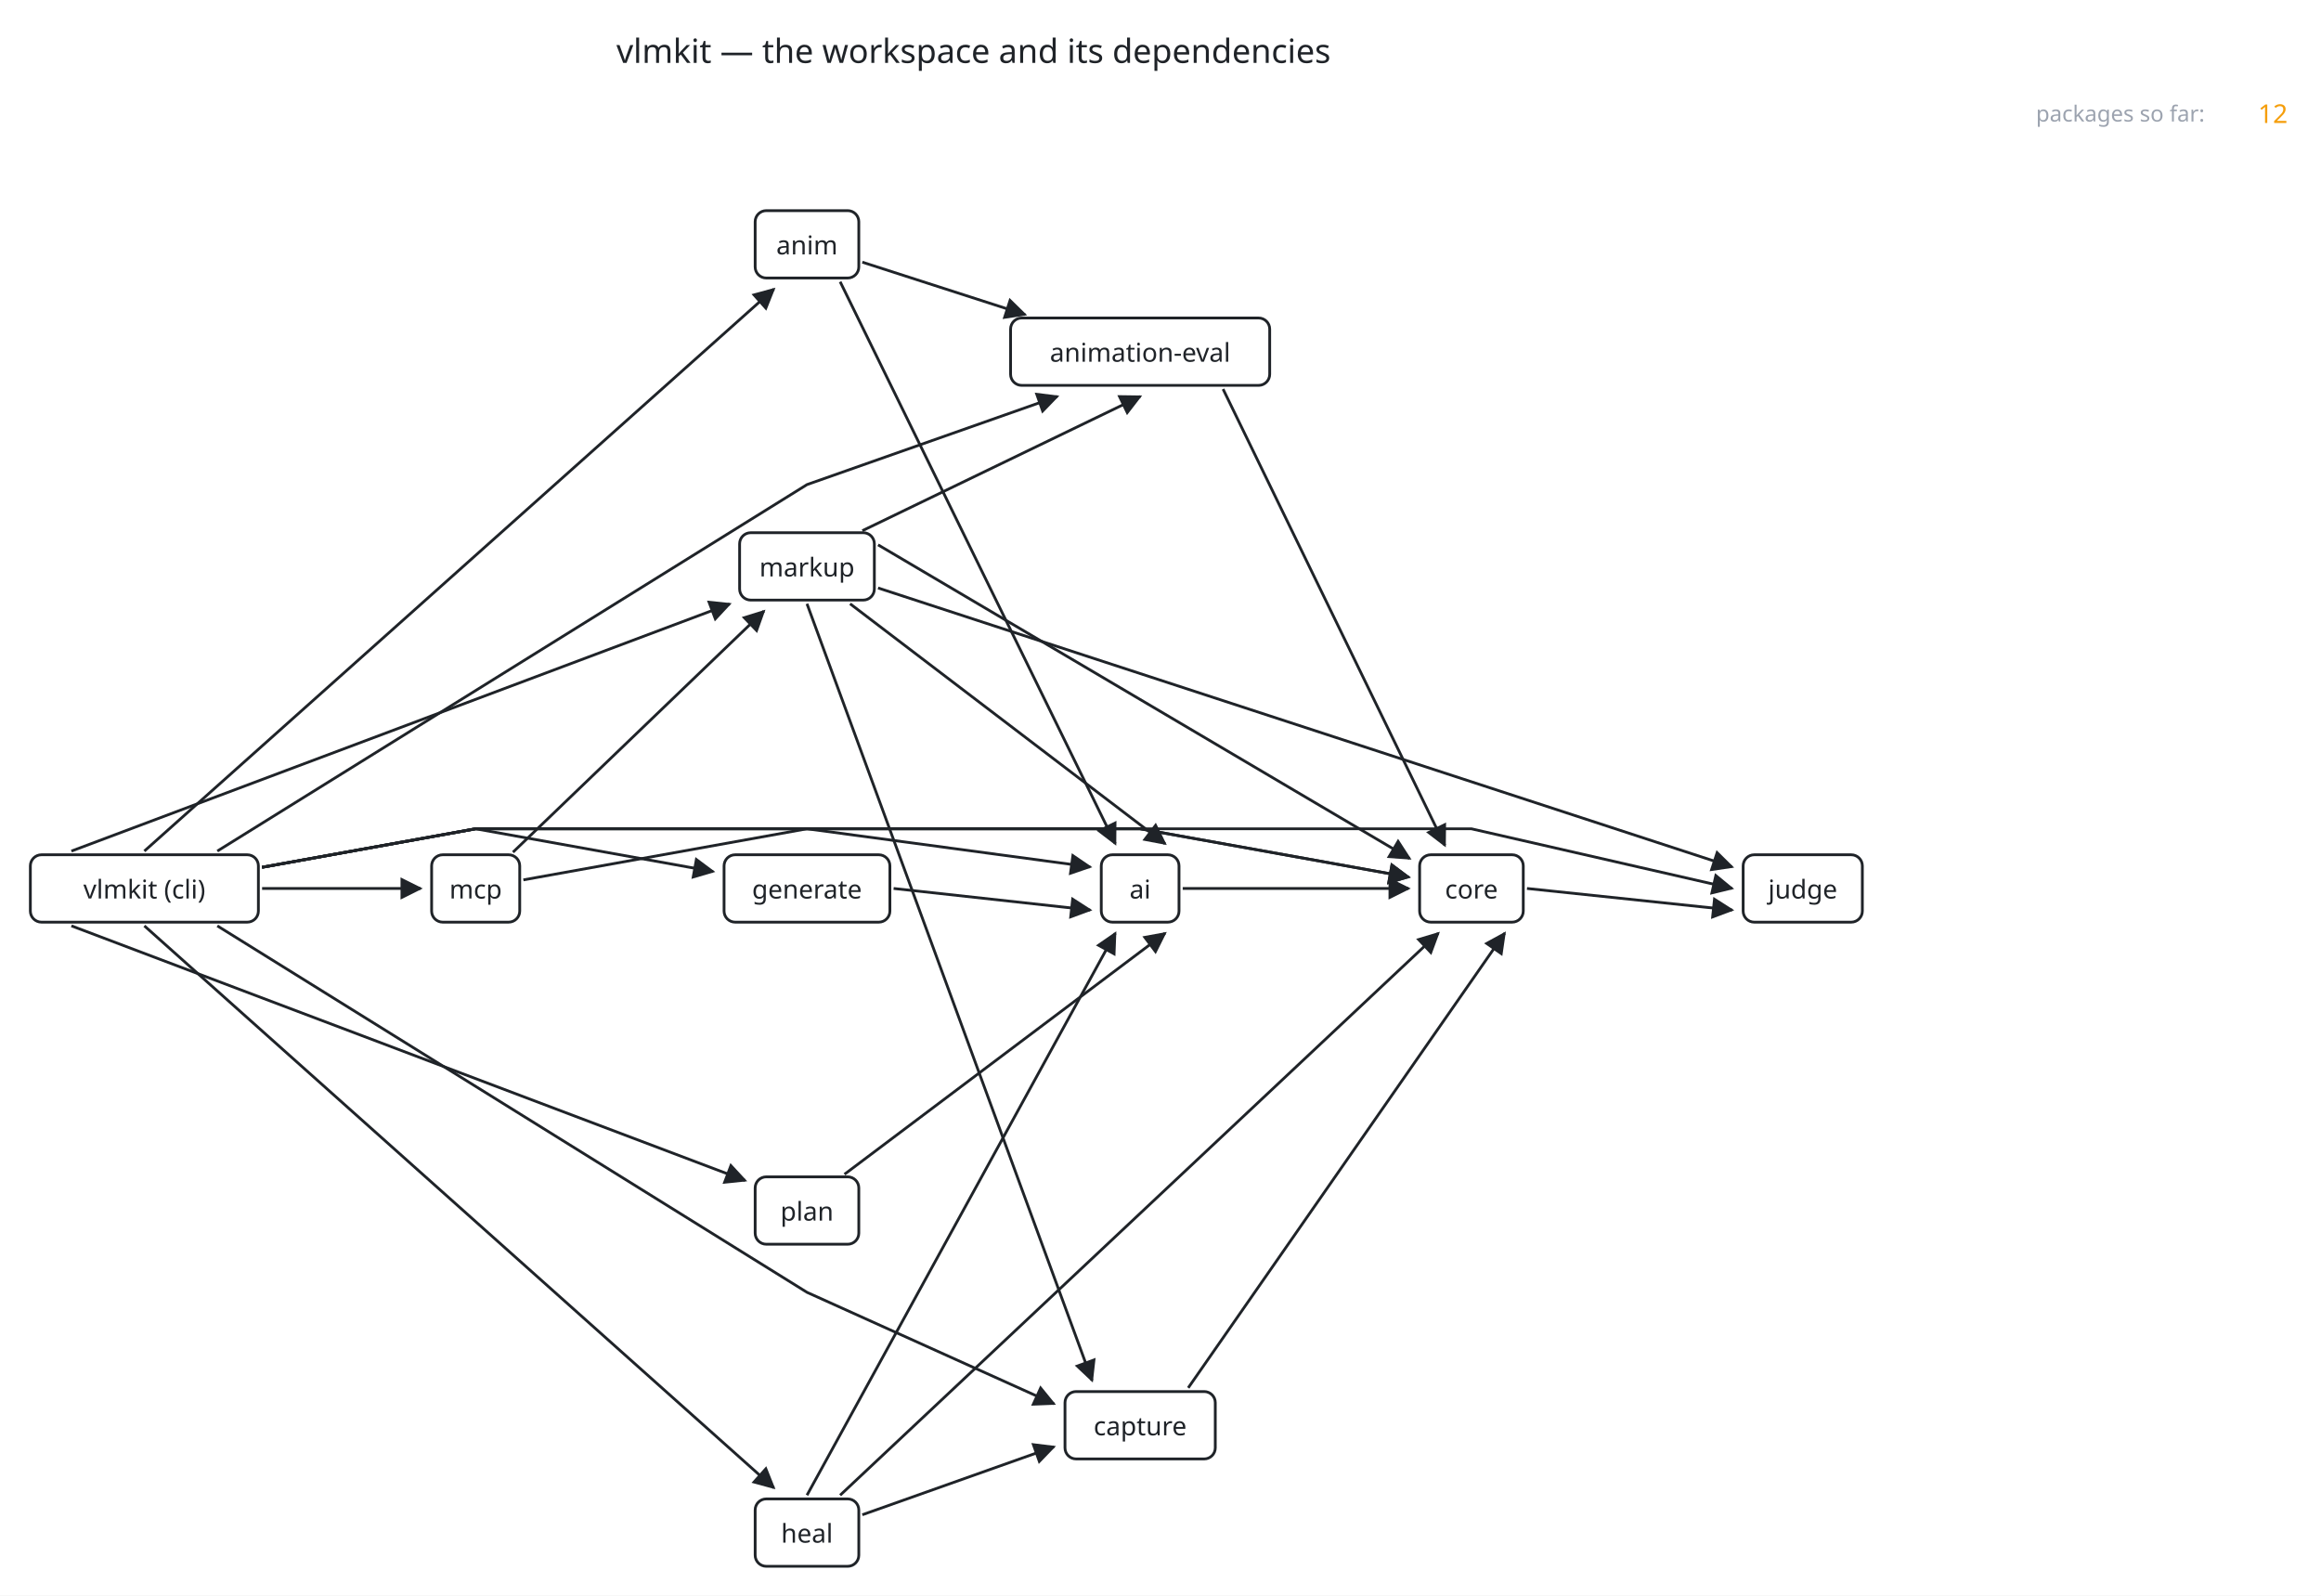
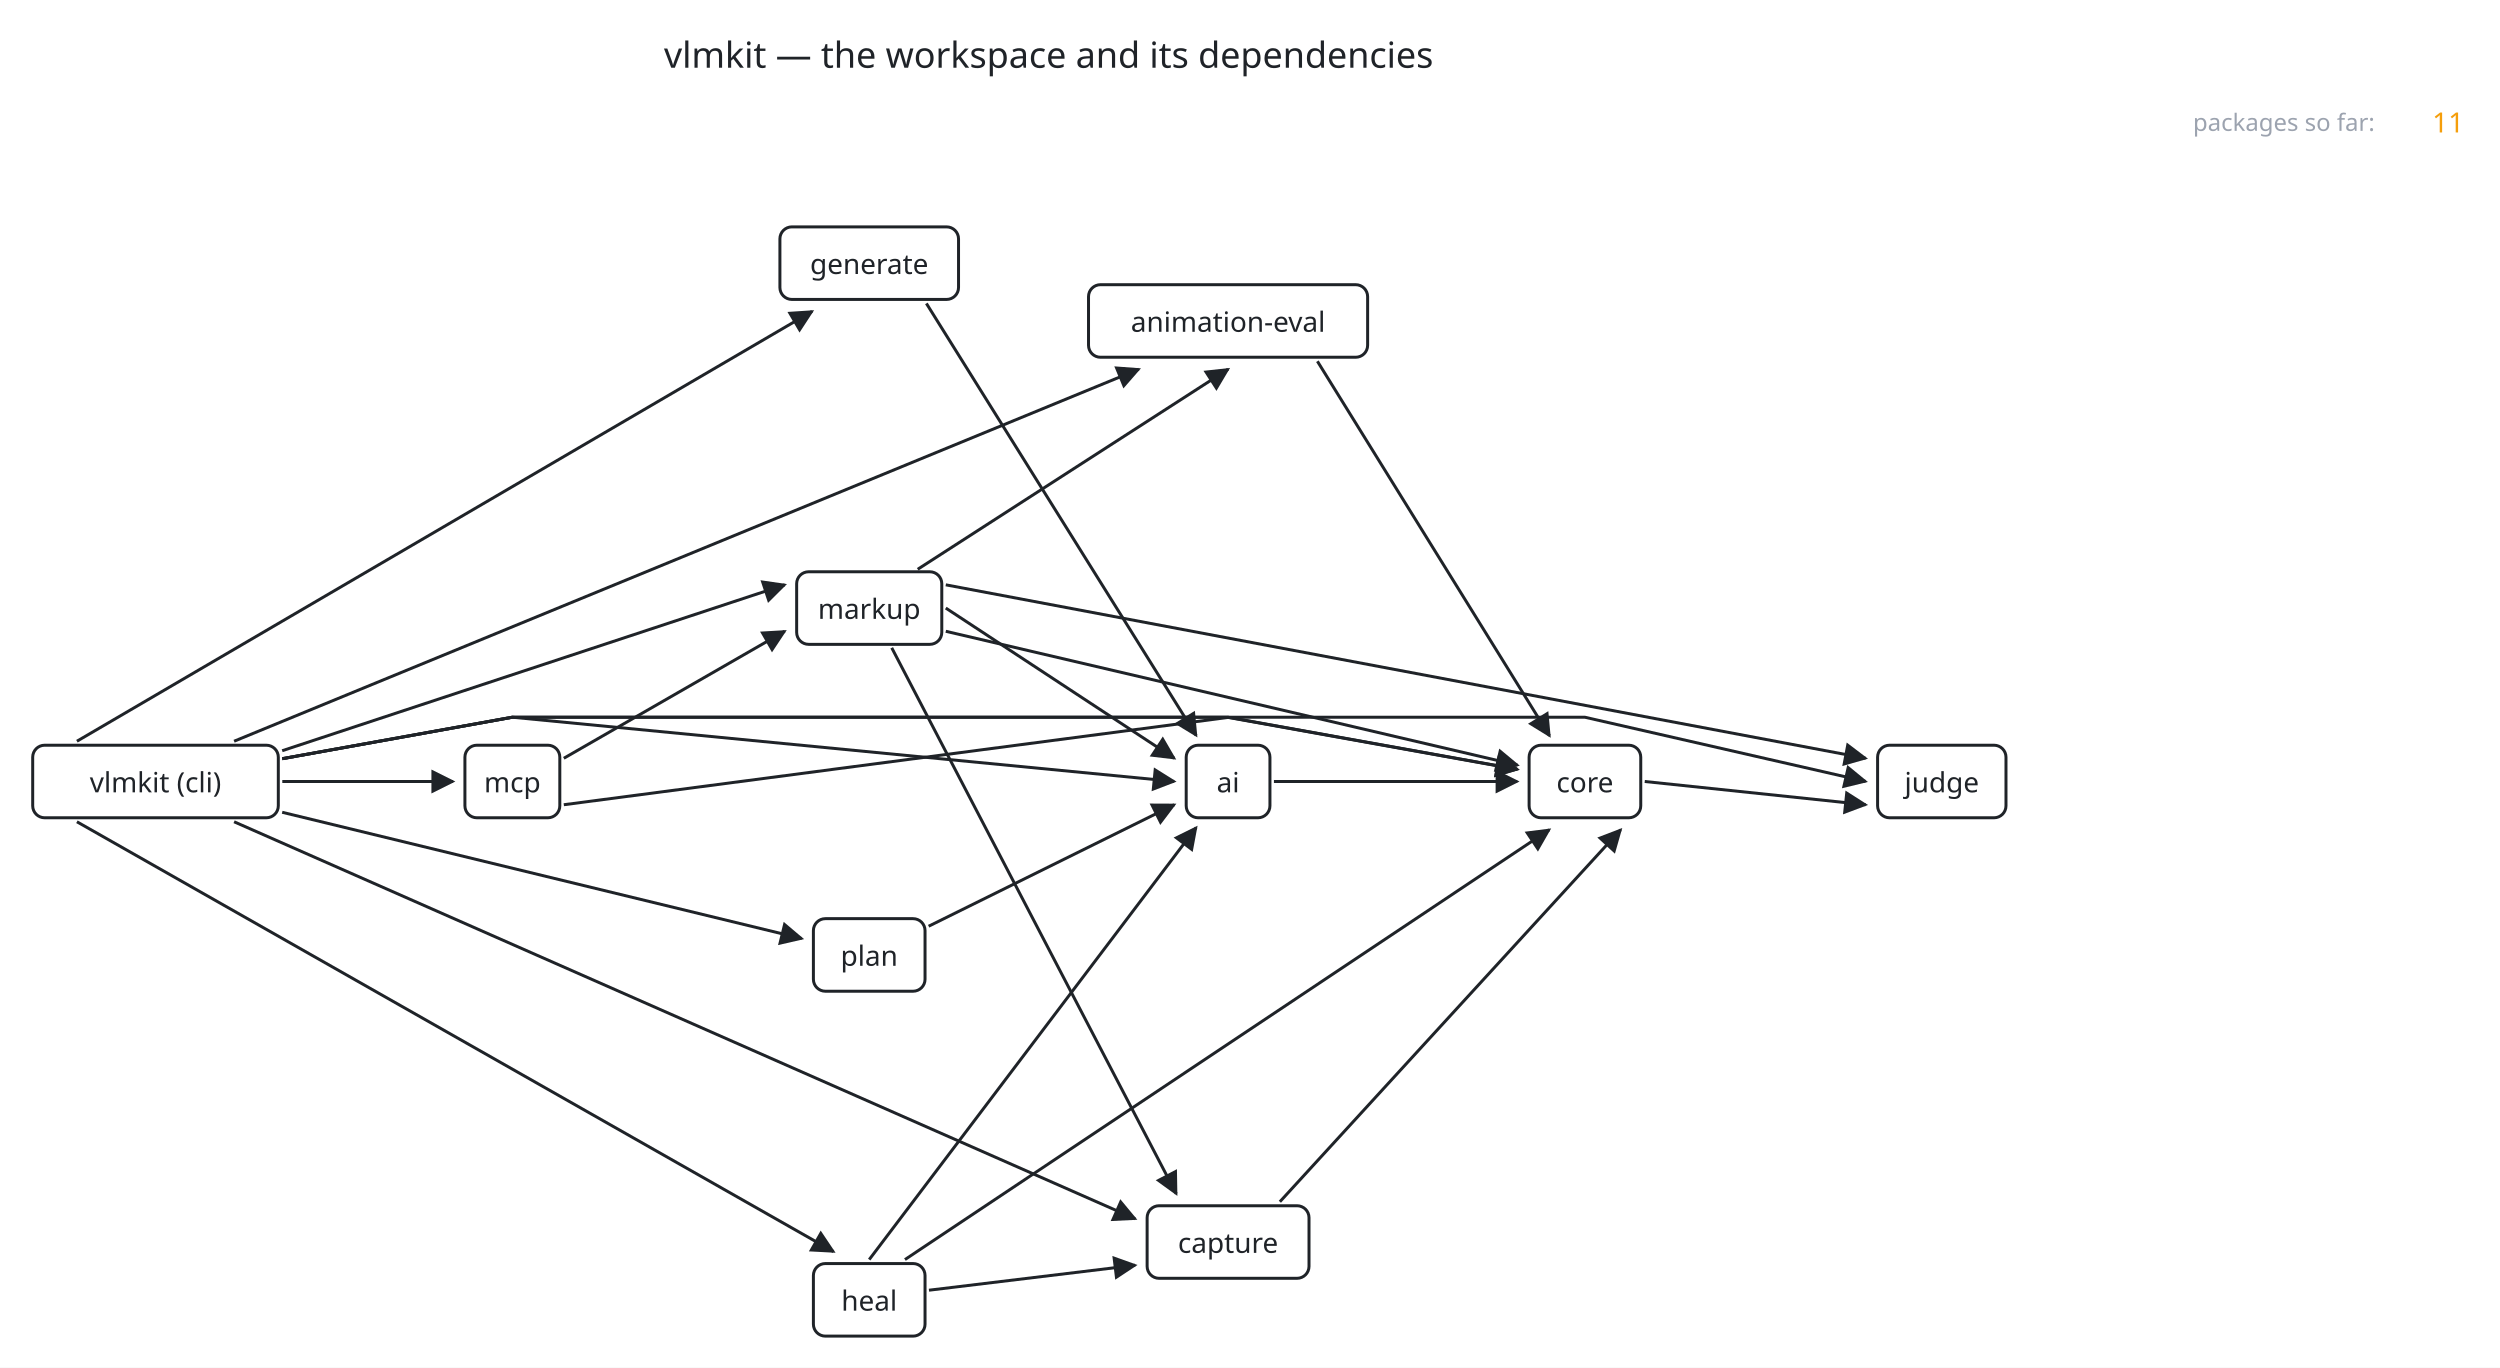
- <svg xmlns="http://www.w3.org/2000/svg" viewBox="32 -5 1254 862" width="1254" height="862" data-t="5460" data-duration="5460">
+ <svg xmlns="http://www.w3.org/2000/svg" viewBox="32 -5 1254 686" width="1254" height="686" data-t="5460" data-duration="5460">
  <defs>
    <marker id="arrow-1f2328" viewBox="0 0 10 10" refX="9" refY="5" markerWidth="8" markerHeight="8" orient="auto-start-reverse">
      <path d="M 0 0 L 10 5 L 0 10 z" fill="#1f2328" />
    </marker>
  </defs>
-   <rect x="32" y="-5" width="1254" height="862" fill="#ffffff" />
+   <rect x="32" y="-5" width="1254" height="686" fill="#ffffff" />
  <g id="title" data-shape="text" transform="translate(558 22)">
    <text font-size="18" fill="#1f2328" text-anchor="middle" dominant-baseline="central" font-family="system-ui, sans-serif">
      <tspan x="0" y="0">vlmkit — the workspace and its dependencies</tspan>
    </text>
  </g>
-   <g id="edge-0" data-shape="path" transform="translate(173.57 463.56)">
-     <path d="M 0 0 L 115.4 -20.8 L 294.4 -20.8 L 447.4 -0.2" fill="none" stroke="#1f2328" stroke-width="1.5" marker-end="url(#arrow-1f2328)" />
+   <g id="edge-0" data-shape="path" transform="translate(173.57 375.56)">
+     <path d="M 0 0 L 115.4 -20.8 L 447.4 11.4" fill="none" stroke="#1f2328" stroke-width="1.5" marker-end="url(#arrow-1f2328)" />
  </g>
  <g id="edge-1" data-shape="arrow" transform="translate(0 0)">
-     <line x1="110" y1="454.8" x2="450.08" y2="151.2" stroke="#1f2328" stroke-width="1.5" fill="none" marker-end="url(#arrow-1f2328)" />
+     <line x1="149.42" y1="366.8" x2="603.2" y2="180.2" stroke="#1f2328" stroke-width="1.5" fill="none" marker-end="url(#arrow-1f2328)" />
  </g>
-   <g id="edge-2" data-shape="path" transform="translate(149.42 454.8)">
-     <path d="M 0 0 L 318.6 -198 L 453.8 -245.6" fill="none" stroke="#1f2328" stroke-width="1.5" marker-end="url(#arrow-1f2328)" />
+   <g id="edge-2" data-shape="arrow" transform="translate(0 0)">
+     <line x1="149.42" y1="407.2" x2="601.4" y2="606.35" stroke="#1f2328" stroke-width="1.5" fill="none" marker-end="url(#arrow-1f2328)" />
  </g>
-   <g id="edge-3" data-shape="path" transform="translate(149.42 495.2)">
-     <path d="M 0 0 L 318.6 198 L 452 258.2" fill="none" stroke="#1f2328" stroke-width="1.5" marker-end="url(#arrow-1f2328)" />
+   <g id="edge-3" data-shape="path" transform="translate(173.57 375.56)">
+     <path d="M 0 0 L 115.4 -20.8 L 474.4 -20.8 L 619.5 5.3" fill="none" stroke="#1f2328" stroke-width="1.5" marker-end="url(#arrow-1f2328)" />
  </g>
-   <g id="edge-4" data-shape="path" transform="translate(173.57 463.56)">
-     <path d="M 0 0 L 115.4 -20.8 L 294.4 -20.8 L 474.4 -20.8 L 619.5 5.3" fill="none" stroke="#1f2328" stroke-width="1.5" marker-end="url(#arrow-1f2328)" />
+   <g id="edge-4" data-shape="arrow" transform="translate(0 0)">
+     <line x1="70.58" y1="366.8" x2="439.33" y2="151.2" stroke="#1f2328" stroke-width="1.5" fill="none" marker-end="url(#arrow-1f2328)" />
  </g>
-   <g id="edge-5" data-shape="path" transform="translate(173.57 463.56)">
-     <path d="M 0 0 L 115.4 -20.8 L 243.7 2.3" fill="none" stroke="#1f2328" stroke-width="1.5" marker-end="url(#arrow-1f2328)" />
+   <g id="edge-5" data-shape="arrow" transform="translate(0 0)">
+     <line x1="70.58" y1="407.2" x2="450.08" y2="622.8" stroke="#1f2328" stroke-width="1.5" fill="none" marker-end="url(#arrow-1f2328)" />
  </g>
-   <g id="edge-6" data-shape="arrow" transform="translate(0 0)">
-     <line x1="110" y1="495.2" x2="450.08" y2="798.8" stroke="#1f2328" stroke-width="1.5" fill="none" marker-end="url(#arrow-1f2328)" />
+   <g id="edge-6" data-shape="path" transform="translate(173.57 375.56)">
+     <path d="M 0 0 L 115.4 -20.8 L 474.4 -20.8 L 653.4 -20.8 L 794.2 11.4" fill="none" stroke="#1f2328" stroke-width="1.5" marker-end="url(#arrow-1f2328)" />
  </g>
-   <g id="edge-7" data-shape="path" transform="translate(173.57 463.56)">
-     <path d="M 0 0 L 115.4 -20.8 L 294.4 -20.8 L 474.4 -20.8 L 653.4 -20.8 L 794.2 11.4" fill="none" stroke="#1f2328" stroke-width="1.5" marker-end="url(#arrow-1f2328)" />
+   <g id="edge-7" data-shape="arrow" transform="translate(0 0)">
+     <line x1="173.54" y1="371.56" x2="425.6" y2="288.35" stroke="#1f2328" stroke-width="1.5" fill="none" marker-end="url(#arrow-1f2328)" />
  </g>
  <g id="edge-8" data-shape="arrow" transform="translate(0 0)">
-     <line x1="70.58" y1="454.8" x2="426.2" y2="321.31" stroke="#1f2328" stroke-width="1.5" fill="none" marker-end="url(#arrow-1f2328)" />
+     <line x1="173.6" y1="387" x2="259.2" y2="387" stroke="#1f2328" stroke-width="1.5" fill="none" marker-end="url(#arrow-1f2328)" />
  </g>
  <g id="edge-9" data-shape="arrow" transform="translate(0 0)">
-     <line x1="173.6" y1="475" x2="259.2" y2="475" stroke="#1f2328" stroke-width="1.5" fill="none" marker-end="url(#arrow-1f2328)" />
+     <line x1="173.54" y1="402.44" x2="434.17" y2="465.78" stroke="#1f2328" stroke-width="1.5" fill="none" marker-end="url(#arrow-1f2328)" />
  </g>
  <g id="edge-10" data-shape="arrow" transform="translate(0 0)">
-     <line x1="70.58" y1="495.2" x2="434.6" y2="632.77" stroke="#1f2328" stroke-width="1.5" fill="none" marker-end="url(#arrow-1f2328)" />
+     <line x1="671" y1="387" x2="793" y2="387" stroke="#1f2328" stroke-width="1.5" fill="none" marker-end="url(#arrow-1f2328)" />
  </g>
  <g id="edge-11" data-shape="arrow" transform="translate(0 0)">
-     <line x1="671" y1="475" x2="793" y2="475" stroke="#1f2328" stroke-width="1.5" fill="none" marker-end="url(#arrow-1f2328)" />
+     <line x1="692.8" y1="176.2" x2="809.22" y2="364.06" stroke="#1f2328" stroke-width="1.5" fill="none" marker-end="url(#arrow-1f2328)" />
  </g>
  <g id="edge-12" data-shape="arrow" transform="translate(0 0)">
-     <line x1="485.92" y1="147.2" x2="634.56" y2="450.8" stroke="#1f2328" stroke-width="1.5" fill="none" marker-end="url(#arrow-1f2328)" />
+     <line x1="673.98" y1="597.8" x2="844.92" y2="411.2" stroke="#1f2328" stroke-width="1.5" fill="none" marker-end="url(#arrow-1f2328)" />
  </g>
  <g id="edge-13" data-shape="arrow" transform="translate(0 0)">
-     <line x1="497.9" y1="136.64" x2="585.81" y2="164.96" stroke="#1f2328" stroke-width="1.5" fill="none" marker-end="url(#arrow-1f2328)" />
+     <line x1="857" y1="387" x2="967.8" y2="398.65" stroke="#1f2328" stroke-width="1.5" fill="none" marker-end="url(#arrow-1f2328)" />
  </g>
  <g id="edge-14" data-shape="arrow" transform="translate(0 0)">
-     <line x1="692.8" y1="205.2" x2="812.61" y2="451.69" stroke="#1f2328" stroke-width="1.5" fill="none" marker-end="url(#arrow-1f2328)" />
+     <line x1="496.67" y1="147.2" x2="631.98" y2="363.87" stroke="#1f2328" stroke-width="1.5" fill="none" marker-end="url(#arrow-1f2328)" />
  </g>
  <g id="edge-15" data-shape="arrow" transform="translate(0 0)">
-     <line x1="673.98" y1="744.8" x2="844.92" y2="499.2" stroke="#1f2328" stroke-width="1.5" fill="none" marker-end="url(#arrow-1f2328)" />
+     <line x1="468" y1="626.8" x2="631.98" y2="410.13" stroke="#1f2328" stroke-width="1.5" fill="none" marker-end="url(#arrow-1f2328)" />
  </g>
  <g id="edge-16" data-shape="arrow" transform="translate(0 0)">
-     <line x1="857" y1="475" x2="967.8" y2="486.65" stroke="#1f2328" stroke-width="1.5" fill="none" marker-end="url(#arrow-1f2328)" />
+     <line x1="497.97" y1="642.17" x2="601.4" y2="629.65" stroke="#1f2328" stroke-width="1.5" fill="none" marker-end="url(#arrow-1f2328)" />
  </g>
  <g id="edge-17" data-shape="arrow" transform="translate(0 0)">
-     <line x1="514.8" y1="475" x2="621" y2="486.65" stroke="#1f2328" stroke-width="1.5" fill="none" marker-end="url(#arrow-1f2328)" />
+     <line x1="485.92" y1="626.8" x2="809.08" y2="411.2" stroke="#1f2328" stroke-width="1.5" fill="none" marker-end="url(#arrow-1f2328)" />
  </g>
  <g id="edge-18" data-shape="arrow" transform="translate(0 0)">
-     <line x1="468" y1="802.8" x2="634.56" y2="499.2" stroke="#1f2328" stroke-width="1.5" fill="none" marker-end="url(#arrow-1f2328)" />
+     <line x1="506.4" y1="300" x2="621" y2="375.35" stroke="#1f2328" stroke-width="1.5" fill="none" marker-end="url(#arrow-1f2328)" />
  </g>
  <g id="edge-19" data-shape="arrow" transform="translate(0 0)">
-     <line x1="497.9" y1="813.36" x2="601.4" y2="776.65" stroke="#1f2328" stroke-width="1.5" fill="none" marker-end="url(#arrow-1f2328)" />
+     <line x1="492.31" y1="280.55" x2="648" y2="180.2" stroke="#1f2328" stroke-width="1.5" fill="none" marker-end="url(#arrow-1f2328)" />
  </g>
  <g id="edge-20" data-shape="arrow" transform="translate(0 0)">
-     <line x1="485.92" y1="802.8" x2="809.08" y2="499.2" stroke="#1f2328" stroke-width="1.5" fill="none" marker-end="url(#arrow-1f2328)" />
+     <line x1="479.29" y1="319.94" x2="622.02" y2="593.8" stroke="#1f2328" stroke-width="1.5" fill="none" marker-end="url(#arrow-1f2328)" />
  </g>
  <g id="edge-21" data-shape="arrow" transform="translate(0 0)">
-     <line x1="491.3" y1="321.2" x2="661.44" y2="450.8" stroke="#1f2328" stroke-width="1.5" fill="none" marker-end="url(#arrow-1f2328)" />
+     <line x1="506.4" y1="311.65" x2="793.17" y2="378.8" stroke="#1f2328" stroke-width="1.5" fill="none" marker-end="url(#arrow-1f2328)" />
  </g>
  <g id="edge-22" data-shape="arrow" transform="translate(0 0)">
-     <line x1="497.92" y1="281.72" x2="648" y2="209.2" stroke="#1f2328" stroke-width="1.5" fill="none" marker-end="url(#arrow-1f2328)" />
+     <line x1="506.4" y1="288.35" x2="967.8" y2="375.35" stroke="#1f2328" stroke-width="1.5" fill="none" marker-end="url(#arrow-1f2328)" />
  </g>
-   <g id="edge-23" data-shape="arrow" transform="translate(0 0)">
-     <line x1="468" y1="321.2" x2="622.02" y2="740.8" stroke="#1f2328" stroke-width="1.5" fill="none" marker-end="url(#arrow-1f2328)" />
+   <g id="edge-23" data-shape="path" transform="translate(314.8 398.65)">
+     <path d="M 0 0 L 333.2 -43.8 L 478.3 -17.7" fill="none" stroke="#1f2328" stroke-width="1.5" marker-end="url(#arrow-1f2328)" />
  </g>
  <g id="edge-24" data-shape="arrow" transform="translate(0 0)">
-     <line x1="506.4" y1="289.35" x2="793.6" y2="458.81" stroke="#1f2328" stroke-width="1.5" fill="none" marker-end="url(#arrow-1f2328)" />
+     <line x1="314.8" y1="375.35" x2="425.6" y2="311.65" stroke="#1f2328" stroke-width="1.5" fill="none" marker-end="url(#arrow-1f2328)" />
  </g>
  <g id="edge-25" data-shape="arrow" transform="translate(0 0)">
-     <line x1="506.4" y1="312.65" x2="967.8" y2="463.35" stroke="#1f2328" stroke-width="1.5" fill="none" marker-end="url(#arrow-1f2328)" />
+     <line x1="497.8" y1="459.6" x2="621" y2="398.65" stroke="#1f2328" stroke-width="1.5" fill="none" marker-end="url(#arrow-1f2328)" />
  </g>
-   <g id="edge-26" data-shape="path" transform="translate(314.77 470.36)">
-     <path d="M 0 0 L 153.2 -27.6 L 333.2 -27.6 L 478.3 -1.5" fill="none" stroke="#1f2328" stroke-width="1.5" marker-end="url(#arrow-1f2328)" />
-   </g>
-   <g id="edge-27" data-shape="arrow" transform="translate(0 0)">
-     <line x1="309.16" y1="455.41" x2="444.7" y2="325.2" stroke="#1f2328" stroke-width="1.5" fill="none" marker-end="url(#arrow-1f2328)" />
-   </g>
-   <g id="edge-28" data-shape="arrow" transform="translate(0 0)">
-     <line x1="488.27" y1="629.41" x2="661.44" y2="499.2" stroke="#1f2328" stroke-width="1.5" fill="none" marker-end="url(#arrow-1f2328)" />
-   </g>
-   <g id="vlmkit (cli)" data-shape="rect" transform="translate(110 475)">
+   <g id="vlmkit (cli)" data-shape="rect" transform="translate(110 387)">
    <rect x="-61.6" y="-18.2" width="123.2" height="36.4" rx="6" fill="#ffffff" stroke="#1f2328" stroke-width="1.5" />
    <text font-size="14" fill="#1f2328" text-anchor="middle" dominant-baseline="central" font-family="system-ui, sans-serif">
      <tspan x="0" y="0">vlmkit (cli)</tspan>
    </text>
  </g>
-   <g id="ai" data-shape="rect" transform="translate(648 475)">
+   <g id="ai" data-shape="rect" transform="translate(648 387)">
    <rect x="-21" y="-18.2" width="42" height="36.4" rx="6" fill="#ffffff" stroke="#1f2328" stroke-width="1.5" />
    <text font-size="14" fill="#1f2328" text-anchor="middle" dominant-baseline="central" font-family="system-ui, sans-serif">
      <tspan x="0" y="0">ai</tspan>
    </text>
  </g>
-   <g id="anim" data-shape="rect" transform="translate(468 127)">
-     <rect x="-28" y="-18.2" width="56" height="36.4" rx="6" fill="#ffffff" stroke="#1f2328" stroke-width="1.5" />
-     <text font-size="14" fill="#1f2328" text-anchor="middle" dominant-baseline="central" font-family="system-ui, sans-serif">
-       <tspan x="0" y="0">anim</tspan>
-     </text>
-   </g>
-   <g id="animation-eval" data-shape="rect" transform="translate(648 185)">
+   <g id="animation-eval" data-shape="rect" transform="translate(648 156)">
    <rect x="-70" y="-18.2" width="140" height="36.4" rx="6" fill="#ffffff" stroke="#1f2328" stroke-width="1.5" />
    <text font-size="14" fill="#1f2328" text-anchor="middle" dominant-baseline="central" font-family="system-ui, sans-serif">
      <tspan x="0" y="0">animation-eval</tspan>
    </text>
  </g>
-   <g id="capture" data-shape="rect" transform="translate(648 765)">
+   <g id="capture" data-shape="rect" transform="translate(648 618)">
    <rect x="-40.6" y="-18.2" width="81.2" height="36.4" rx="6" fill="#ffffff" stroke="#1f2328" stroke-width="1.5" />
    <text font-size="14" fill="#1f2328" text-anchor="middle" dominant-baseline="central" font-family="system-ui, sans-serif">
      <tspan x="0" y="0">capture</tspan>
    </text>
  </g>
-   <g id="core" data-shape="rect" transform="translate(827 475)">
+   <g id="core" data-shape="rect" transform="translate(827 387)">
    <rect x="-28" y="-18.2" width="56" height="36.4" rx="6" fill="#ffffff" stroke="#1f2328" stroke-width="1.5" />
    <text font-size="14" fill="#1f2328" text-anchor="middle" dominant-baseline="central" font-family="system-ui, sans-serif">
      <tspan x="0" y="0">core</tspan>
    </text>
  </g>
-   <g id="generate" data-shape="rect" transform="translate(468 475)">
+   <g id="generate" data-shape="rect" transform="translate(468 127)">
    <rect x="-44.8" y="-18.2" width="89.6" height="36.4" rx="6" fill="#ffffff" stroke="#1f2328" stroke-width="1.5" />
    <text font-size="14" fill="#1f2328" text-anchor="middle" dominant-baseline="central" font-family="system-ui, sans-serif">
      <tspan x="0" y="0">generate</tspan>
    </text>
  </g>
-   <g id="heal" data-shape="rect" transform="translate(468 823)">
+   <g id="heal" data-shape="rect" transform="translate(468 647)">
    <rect x="-28" y="-18.2" width="56" height="36.4" rx="6" fill="#ffffff" stroke="#1f2328" stroke-width="1.5" />
    <text font-size="14" fill="#1f2328" text-anchor="middle" dominant-baseline="central" font-family="system-ui, sans-serif">
      <tspan x="0" y="0">heal</tspan>
    </text>
  </g>
-   <g id="judge" data-shape="rect" transform="translate(1006 475)">
+   <g id="judge" data-shape="rect" transform="translate(1006 387)">
    <rect x="-32.2" y="-18.2" width="64.4" height="36.4" rx="6" fill="#ffffff" stroke="#1f2328" stroke-width="1.5" />
    <text font-size="14" fill="#1f2328" text-anchor="middle" dominant-baseline="central" font-family="system-ui, sans-serif">
      <tspan x="0" y="0">judge</tspan>
    </text>
  </g>
-   <g id="markup" data-shape="rect" transform="translate(468 301)">
+   <g id="markup" data-shape="rect" transform="translate(468 300)">
    <rect x="-36.4" y="-18.2" width="72.8" height="36.4" rx="6" fill="#ffffff" stroke="#1f2328" stroke-width="1.5" />
    <text font-size="14" fill="#1f2328" text-anchor="middle" dominant-baseline="central" font-family="system-ui, sans-serif">
      <tspan x="0" y="0">markup</tspan>
    </text>
  </g>
-   <g id="mcp" data-shape="rect" transform="translate(289 475)">
+   <g id="mcp" data-shape="rect" transform="translate(289 387)">
    <rect x="-23.8" y="-18.2" width="47.6" height="36.4" rx="6" fill="#ffffff" stroke="#1f2328" stroke-width="1.5" />
    <text font-size="14" fill="#1f2328" text-anchor="middle" dominant-baseline="central" font-family="system-ui, sans-serif">
      <tspan x="0" y="0">mcp</tspan>
    </text>
  </g>
-   <g id="plan" data-shape="rect" transform="translate(468 649)">
+   <g id="plan" data-shape="rect" transform="translate(468 474)">
    <rect x="-28" y="-18.2" width="56" height="36.4" rx="6" fill="#ffffff" stroke="#1f2328" stroke-width="1.5" />
    <text font-size="14" fill="#1f2328" text-anchor="middle" dominant-baseline="central" font-family="system-ui, sans-serif">
      <tspan x="0" y="0">plan</tspan>
    </text>
  </g>
  <g id="token" data-shape="circle" transform="translate(0 0)" opacity="0">
    <circle r="6" fill="#f59e0b" stroke="#1f2328" stroke-width="1.5" />
  </g>
  <g id="value-n-label" data-shape="text" transform="translate(1132 56)">
    <text font-size="12" fill="#9ca3af" text-anchor="start" dominant-baseline="central" font-family="system-ui, sans-serif">
      <tspan x="0" y="0">packages so far:</tspan>
    </text>
  </g>
  <g id="value-n" data-shape="text" transform="translate(1252 56)">
    <text font-size="14" fill="#f59e0b" text-anchor="start" dominant-baseline="central" font-family="system-ui, sans-serif">
-       <tspan x="0" y="0">12</tspan>
+       <tspan x="0" y="0">11</tspan>
    </text>
  </g>
</svg>
